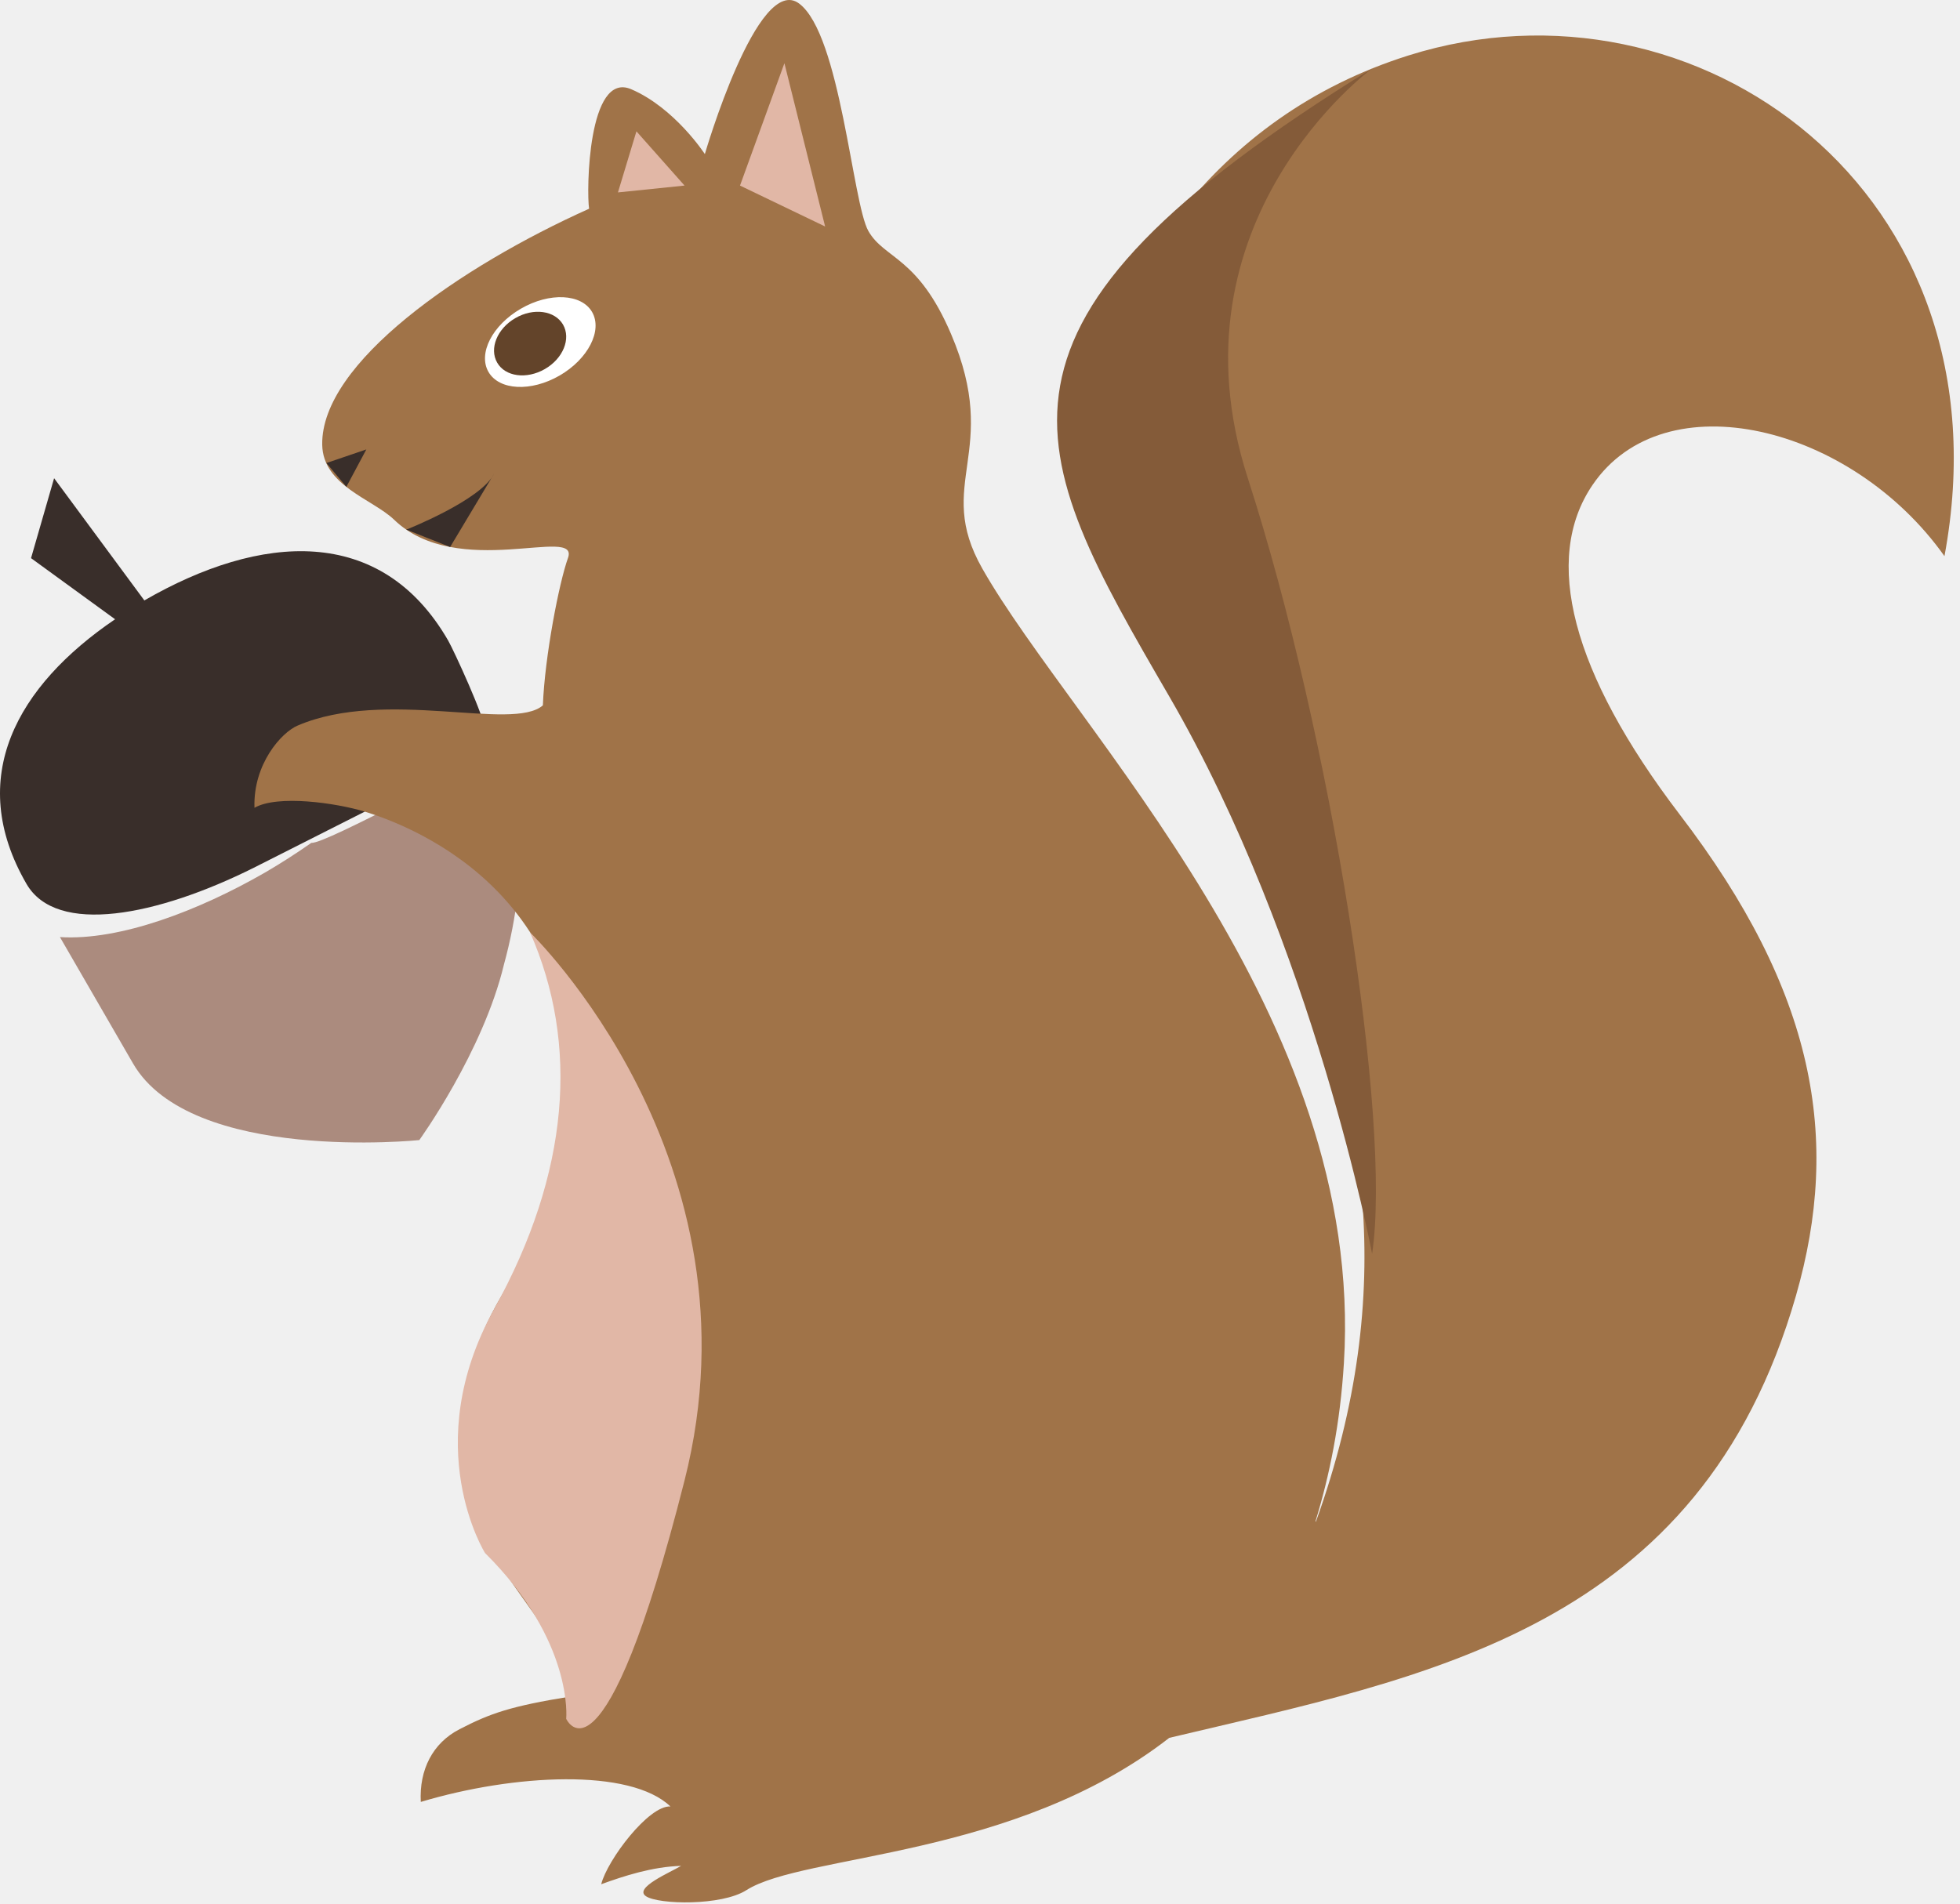
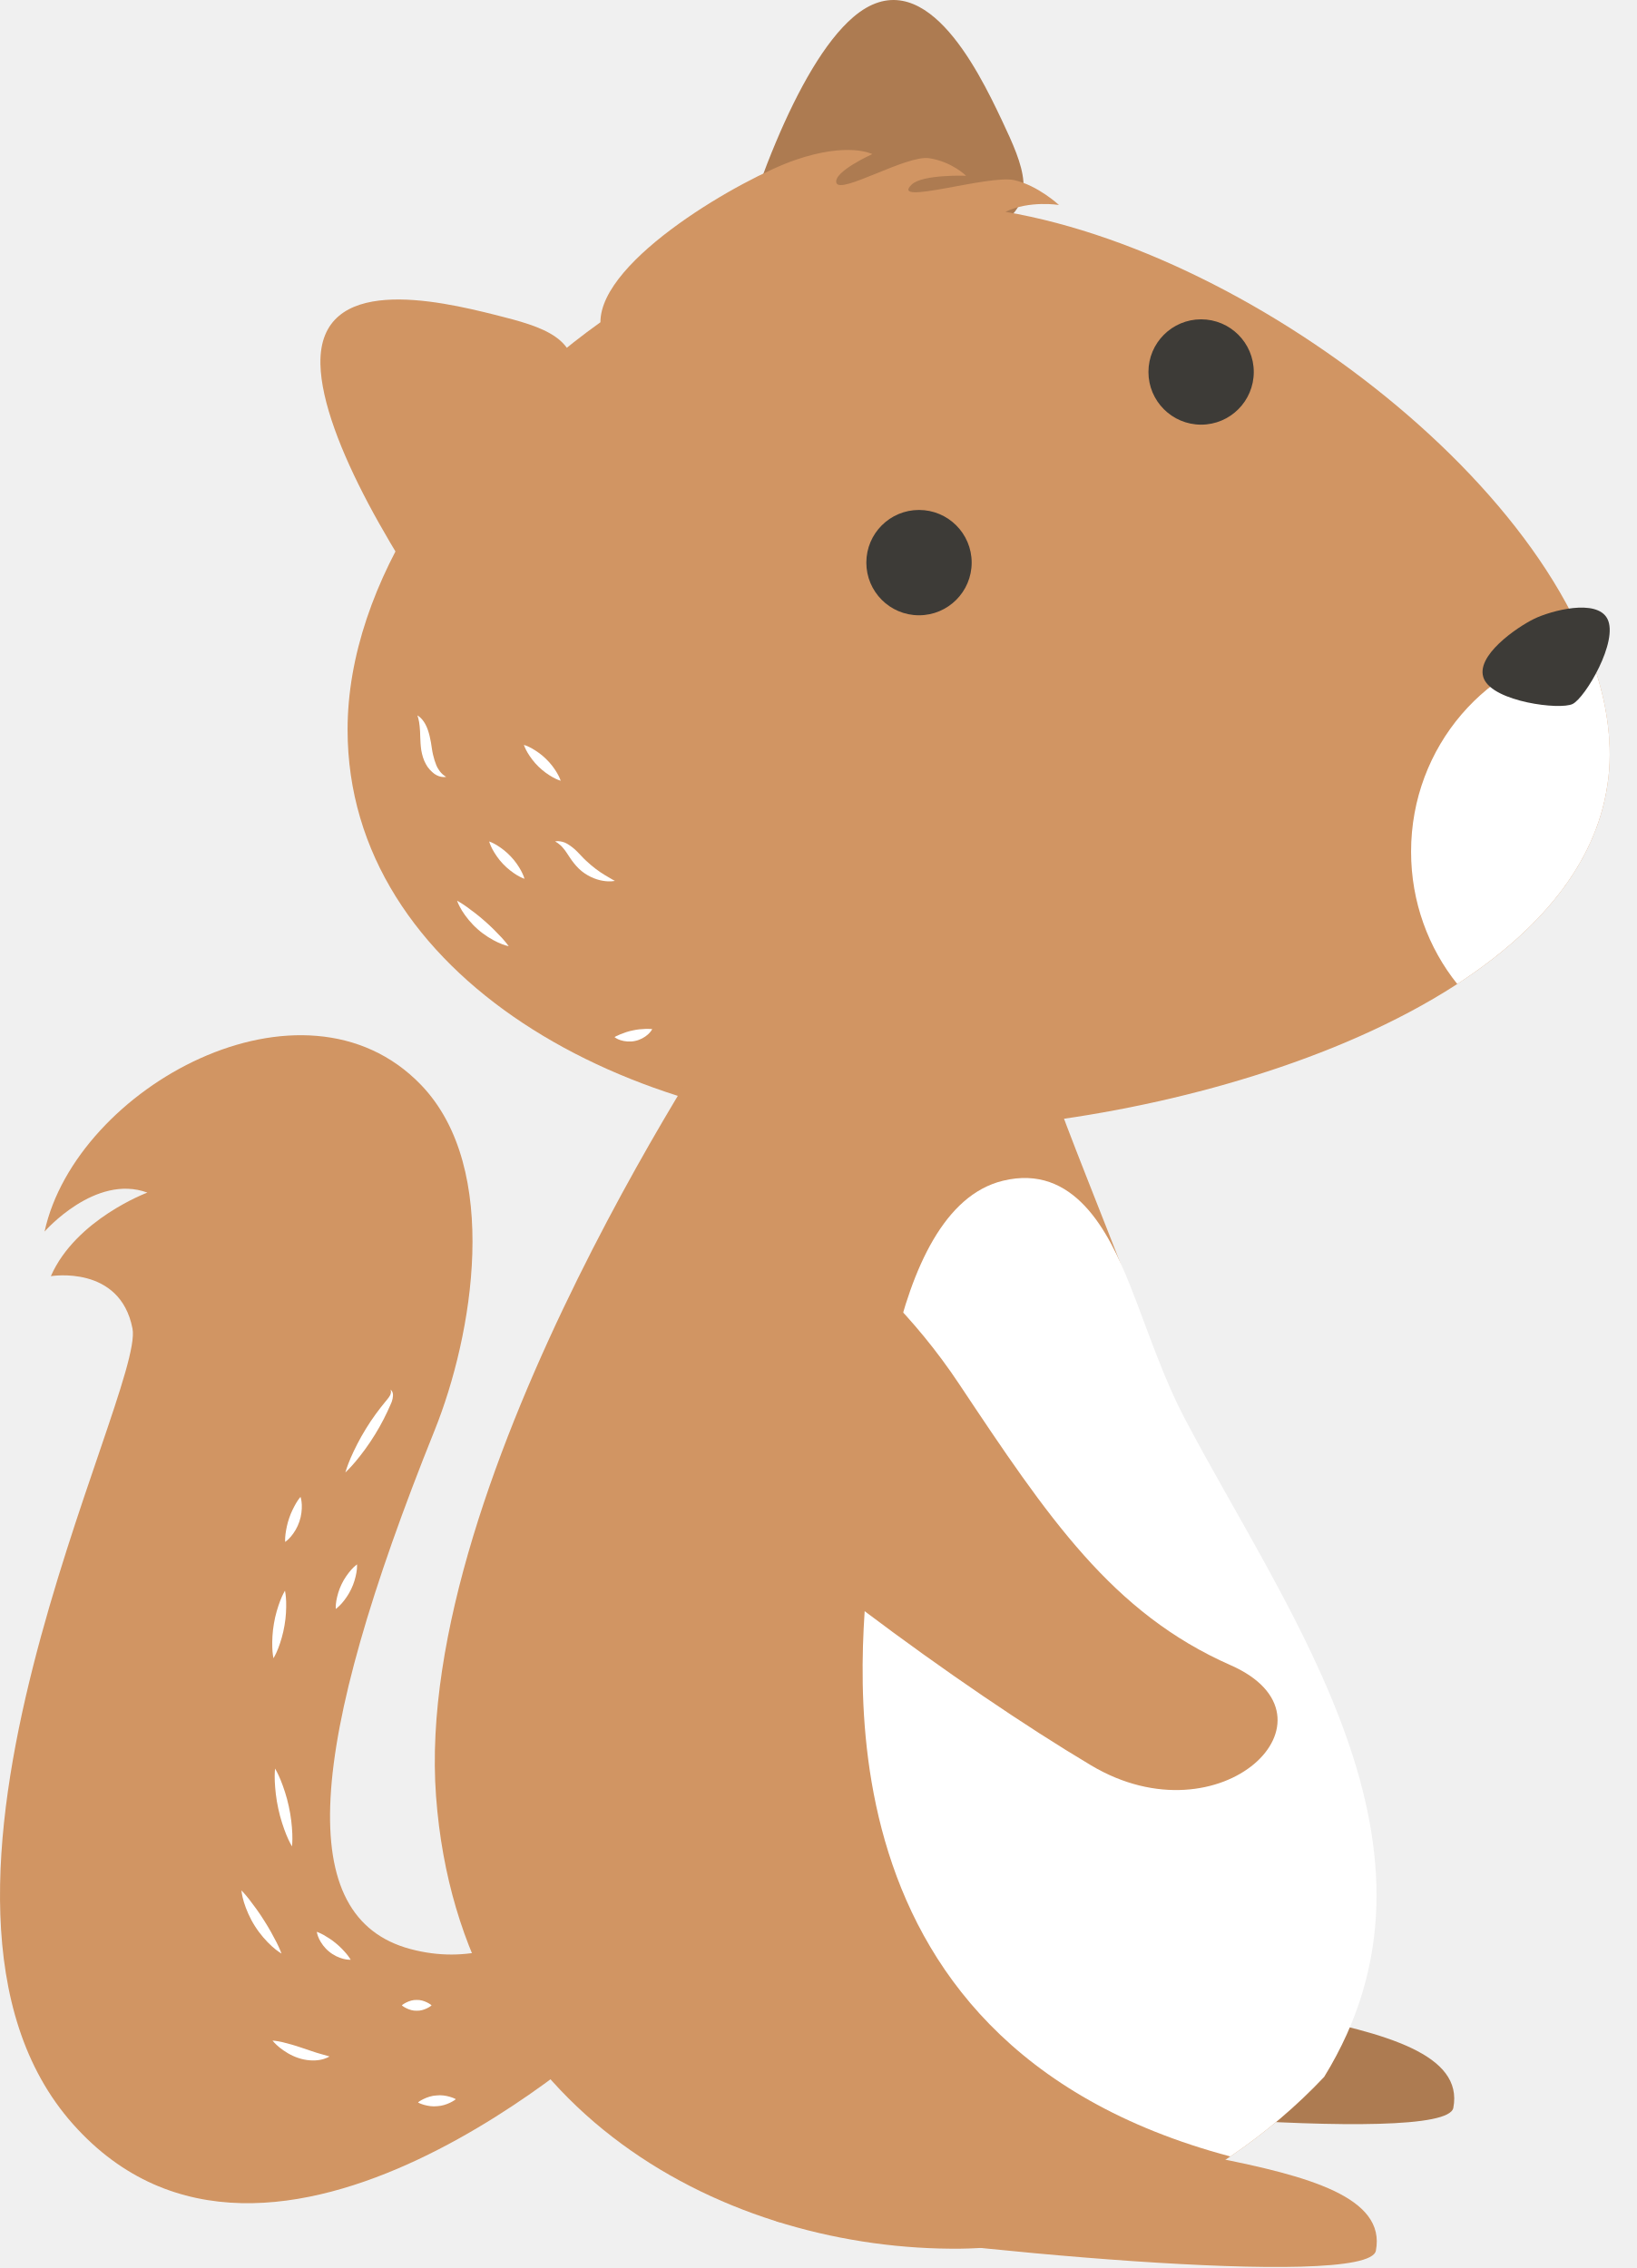
- <svg xmlns="http://www.w3.org/2000/svg" width="100%" height="100%" viewBox="0 0 280 272" version="1.1" xml:space="preserve" style="fill-rule:evenodd;clip-rule:evenodd;stroke-linejoin:round;stroke-miterlimit:1.414;">
-   <path d="M71.999,137.787c-2.996,12.528 -12.1,25.112 -12.1,25.112c0,0 -32.643,3.366 -40.906,-10.968l-10.431,-18.038c8.587,0.541 19.888,-3.809 29.272,-9.209c2.237,-1.303 4.462,-2.728 6.637,-4.25c2.175,0.15 23.319,-11.75 24.819,-11.291c5.647,1.706 6.438,15.031 2.709,28.644Z" style="fill:#ab8b7e;fill-rule:nonzero;" />
-   <path d="M52.109,115.968c-0.313,-8.815 -0.759,-1.659 3.394,-3.428c4.371,-1.875 3,-3.959 9.512,-3.959c1.2,0 3.081,-4.275 4.275,-4.235c0.075,-1.572 -4.475,-11.45 -5.266,-12.822c-9.59,-16.622 -26.796,-15.325 -43.403,-5.734l-12.893,-17.462l-3.294,11.421l12.006,8.732c-13.987,9.506 -21.437,22.64 -12.659,37.806c4.293,7.444 18.712,4.575 32.484,-2.306l15.844,-8.013Z" style="fill:#392e2a;fill-rule:nonzero;" />
-   <path d="M277.781,79.462c-13.294,-18.741 -40.028,-25.259 -50.282,-10.159c-7.171,10.553 -3.018,26.781 12.447,47.059c19.413,25.372 23.06,46.322 16.629,68.737c-13.747,47.844 -52.75,54.454 -89.538,63.21c-22.203,17.29 -52.191,16.525 -60.416,21.765c-3.537,2.257 -12.506,2.066 -14.328,0.872c-1.834,-1.197 3.5,-3.431 5.006,-4.347c-4.125,0.129 -8.118,1.429 -11.412,2.625c0.869,-3.465 6.8,-11.312 9.891,-11.109c-5.744,-5.503 -22.354,-4.647 -35.666,-0.653c-0.238,-4.575 1.684,-8.409 5.538,-10.388c4.324,-2.243 7.262,-3.287 15.843,-4.671c0.082,-8.994 -12.659,-17.572 -14.518,-29.663c-4.154,-26.753 11.781,-30.741 14.312,-47.95c5.312,-36.194 -22.2,-46.687 -29.178,-48.822c-4.106,-1.25 -12.472,-2.444 -15.756,-0.547c-0.216,-6.228 3.853,-10.781 6.178,-11.756c12.584,-5.378 30.672,0.894 35.022,-2.881c0.272,-6.981 2.309,-17.506 3.59,-21.066c1.678,-4.712 -15.784,3.306 -24.853,-5.472c-3.1,-2.959 -10.159,-4.837 -10.259,-10.7c-0.197,-11.665 19.668,-25.437 38.125,-33.722c-0.385,-2.456 -0.191,-19.756 6.025,-17.072c6.237,2.682 10.512,9.263 10.512,9.263c0,0 7.553,-25.934 13.472,-21.506c5.9,4.415 7.61,28.49 9.891,32.506c2.309,4.025 7.072,3.612 11.809,14.709c7.231,16.938 -2.497,21.278 4.475,33.532c13.047,22.965 54.741,63.884 51.644,113.531c-0.531,8.609 -2.038,16.003 -4.063,22.6l0.066,0.031c24.041,-66.659 -20.906,-107.94 -36.309,-151.319c6.6,-26.075 21.671,-49.403 49.572,-58.187c41.034,-12.894 86.231,19.403 76.531,71.55Z" style="fill:#a07348;fill-rule:nonzero;" />
-   <path d="M84.59,44.59c-1.516,-2.637 -6.084,-2.856 -10.172,-0.488c-4.087,2.363 -6.156,6.407 -4.634,9.041c1.522,2.635 6.059,2.881 10.159,0.516c4.075,-2.363 6.157,-6.422 4.647,-9.069Z" style="fill:#fff;fill-rule:nonzero;" />
-   <path d="M73.615,45.456c-2.59,1.496 -3.75,4.347 -2.59,6.359c1.15,2.009 4.193,2.416 6.8,0.922c2.609,-1.494 3.775,-4.331 2.609,-6.356c-1.169,-2.01 -4.21,-2.444 -6.819,-0.925Z" style="fill:#63442a;fill-rule:nonzero;" />
-   <path d="M105.715,26.515l6.344,-17.484l5.815,23.331l-12.159,-5.847Z" style="fill:#e1b7a6;fill-rule:nonzero;" />
-   <path d="M88.278,27.493l2.64,-8.728l6.875,7.75l-9.515,0.978Z" style="fill:#e1b7a6;fill-rule:nonzero;" />
-   <path d="M46.628,66.159l5.706,-1.944l-2.853,5.344l-2.853,-3.4Z" style="fill:#392e2a;fill-rule:nonzero;" />
-   <path d="M58.043,75.674c0,0 10.685,-4.212 12.535,-7.987l-6.272,10.472l-6.263,-2.485Z" style="fill:#392e2a;fill-rule:nonzero;" />
-   <path d="M196.015,9.778c0,0 -29.653,21.728 -17.753,58.55c11.888,36.812 20.606,91.915 17.753,110.815c0,0 -8.325,-44.05 -28.984,-79.644c-20.663,-35.587 -30.547,-52.937 28.984,-89.721Z" style="fill:#845b39;fill-rule:nonzero;" />
-   <path d="M75.728,133.234c0,0 33.687,32.447 22.065,78.294c-11.634,45.843 -16.909,34.056 -16.909,34.056c0,0 1.125,-11.063 -11.594,-23.685c0,0 -9.547,-15.265 1.288,-34.825c10.828,-19.559 12.165,-37.909 5.15,-53.84Z" style="fill:#e1b7a6;fill-rule:nonzero;" />
+ <svg xmlns="http://www.w3.org/2000/svg" width="100%" height="100%" viewBox="0 0 57 79" version="1.1" xml:space="preserve" style="fill-rule:evenodd;clip-rule:evenodd;stroke-linejoin:round;stroke-miterlimit:1.414;">
+   <path d="M29.716,0.594c-0.992,0.848 -1.922,2.515 -2.699,4.365c-0.798,1.894 -1.526,4.282 -1.526,4.282c0,0 7.925,-0.59 9.249,-1.367c1.433,-0.843 0.914,-2.066 0.149,-3.684c-0.855,-1.809 -2.754,-5.664 -5.173,-3.596" style="fill:#ad7b51;fill-rule:nonzero;" />
+   <path d="M35.012,7.378c0.843,-0.406 1.865,-0.238 1.865,-0.238c0,0 -0.733,-0.682 -1.556,-0.865c-0.9,-0.2 -4.365,0.915 -3.571,0.152c0.376,-0.361 1.892,-0.305 1.892,-0.305c0,0 -0.489,-0.488 -1.282,-0.611c-0.793,-0.122 -3.113,1.282 -3.235,0.855c-0.11,-0.384 1.251,-0.998 1.251,-0.998c0,0 -0.824,-0.436 -2.685,0.205c-1.793,0.617 -6.782,3.444 -6.782,5.65l0.003,0c-5.058,3.612 -8.808,9.085 -8.808,14.193c0,8.621 9.808,13.977 19.431,13.977c4.491,0 10.143,-0.981 14.887,-2.904c4.976,-2.019 8.951,-5.079 9.551,-9.131c0.058,-0.349 0.084,-0.709 0.084,-1.078c0,-7.866 -11.688,-17.307 -21.045,-18.902" style="fill:#d19563;fill-rule:nonzero;" />
+   <path d="M36.186,67.471c3.51,3.01 15.145,2.217 14.424,5.952c-0.265,1.376 -15.324,-0.071 -20.818,-1.005c-1.084,-0.183 -8.231,-17.49 6.394,-4.947" style="fill:#ad7b51;fill-rule:nonzero;" />
+   <path d="M46.111,72.343c2.939,-4.76 0.095,-8.761 -1.884,-13.28c-1.951,-2.551 -2.506,-6.603 -3.039,-8.733c-0.997,-3.987 -4.329,-11.339 -4.907,-13.644c-0.092,-0.364 -0.301,-0.678 -0.611,-0.945c-1.637,-1.413 -6.038,-1.485 -9.983,-0.86c0,0 -11.337,16.503 -10.502,27.691c0.832,11.185 10.303,15.84 18.277,15.755c3.233,-0.034 6.588,-1.313 9.384,-3.212c1.213,-0.823 2.317,-1.765 3.265,-2.772" style="fill:#d19563;fill-rule:nonzero;" />
+   <path d="M46.111,72.343c4.892,-7.925 -1.203,-16 -4.846,-22.917c-0.782,-1.484 -1.289,-3.082 -1.907,-4.64c-0.763,-1.927 -1.967,-4.256 -4.431,-3.658c-4.084,0.99 -4.497,10.229 -4.655,13.003c-0.154,2.684 -2.584,16.956 12.574,20.984c1.213,-0.823 2.317,-1.765 3.265,-2.772" style="fill:#fff;fill-rule:nonzero;" />
+   <path d="M33.489,72.446c3.51,3.01 15.145,2.216 14.424,5.952c-0.266,1.376 -15.324,-0.071 -20.818,-1.005c-1.084,-0.183 -8.23,-17.49 6.394,-4.947" style="fill:#d19563;fill-rule:nonzero;" />
+   <path d="M11.158,12.683c0.027,1.304 0.727,3.08 1.665,4.854c0.96,1.817 2.345,3.894 2.345,3.894c0,0 4.567,-6.504 4.804,-8.02c0.258,-1.643 -1.017,-2.017 -2.754,-2.45c-1.941,-0.485 -6.127,-1.46 -6.06,1.722" style="fill:#d19563;fill-rule:nonzero;" />
+   <path d="M26.158,41.54c0,0 4.122,1.982 7.235,6.657c3.113,4.676 5.335,7.986 9.462,9.806c4.126,1.819 -0.324,6.193 -4.859,3.489c-4.535,-2.703 -11.448,-7.769 -15.437,-11.768c-3.989,-3.999 3.599,-8.184 3.599,-8.184" style="fill:#d19563;fill-rule:nonzero;" />
+   <path d="M33.837,19.597c0,1.013 -0.821,1.835 -1.834,1.835c-1.013,0 -1.834,-0.822 -1.834,-1.835c0,-1.013 0.821,-1.834 1.834,-1.834c1.013,0 1.834,0.821 1.834,1.834" style="fill:#3d3b37;fill-rule:nonzero;" />
+   <path d="M43.661,12.957c0,1.013 -0.821,1.835 -1.834,1.835c-1.013,0 -1.834,-0.822 -1.834,-1.835c0,-1.013 0.821,-1.834 1.834,-1.834c1.013,0 1.834,0.821 1.834,1.834" style="fill:#3d3b37;fill-rule:nonzero;" />
+   <path d="M49.139,29.667c0,1.749 0.604,3.354 1.608,4.608c2.818,-1.83 4.815,-4.14 5.226,-6.917c0.058,-0.349 0.084,-0.709 0.084,-1.078c0,-1.241 -0.292,-2.521 -0.819,-3.804c-3.446,0.5 -6.099,3.525 -6.099,7.191" style="fill:#fff;fill-rule:nonzero;" />
+   <path d="M51.677,23.647c-0.341,-0.788 1.159,-1.805 1.748,-2.092c0.589,-0.286 2.177,-0.712 2.548,-0.004c0.405,0.771 -0.769,2.756 -1.21,2.971c-0.442,0.215 -2.741,-0.076 -3.086,-0.875" style="fill:#3d3b37;fill-rule:nonzero;" />
+   <path d="M21.4,70.62l-0.464,-5.527c0,0 -2.59,3.886 -6.649,2.795c-4.059,-1.09 -3.627,-6.94 0.853,-18.079c1.311,-3.259 2.336,-9.098 -0.48,-12.021c-4.101,-4.259 -12.01,0.082 -13.108,5.11c0,0 1.767,-2.024 3.58,-1.357c0,0 -2.489,0.925 -3.361,2.911c0,0 2.412,-0.406 2.843,1.826c0.432,2.233 -8.981,19.94 -2.072,27.711c6.909,7.771 18.858,-3.369 18.858,-3.369" style="fill:#d19563;fill-rule:nonzero;" />
+   <path d="M14.536,24.919c0,0 0.157,0.081 0.279,0.312c0.123,0.225 0.187,0.557 0.226,0.849c0.02,0.144 0.053,0.273 0.091,0.401c0.04,0.123 0.081,0.238 0.142,0.322c0.108,0.179 0.264,0.257 0.264,0.257c0.008,-0.006 -0.183,0.055 -0.413,-0.106c-0.104,-0.081 -0.221,-0.195 -0.295,-0.34c-0.081,-0.141 -0.13,-0.315 -0.159,-0.478c-0.048,-0.325 -0.029,-0.62 -0.057,-0.84c-0.019,-0.219 -0.078,-0.377 -0.078,-0.377" style="fill:#fff;fill-rule:nonzero;" />
+   <path d="M17.034,29.31c0,0 0.121,0.04 0.269,0.131c0.147,0.091 0.33,0.226 0.483,0.391c0.155,0.161 0.281,0.35 0.363,0.503c0.083,0.153 0.116,0.276 0.116,0.276c0,0 -0.121,-0.04 -0.269,-0.131c-0.148,-0.091 -0.33,-0.227 -0.483,-0.391c-0.155,-0.161 -0.279,-0.351 -0.363,-0.504c-0.082,-0.153 -0.116,-0.275 -0.116,-0.275" style="fill:#fff;fill-rule:nonzero;" />
+   <path d="M15.917,31.374c0,0 0.143,0.076 0.327,0.207c0.185,0.133 0.423,0.311 0.642,0.507c0.222,0.193 0.428,0.405 0.583,0.571c0.154,0.168 0.247,0.3 0.247,0.3c0,0 -0.159,-0.031 -0.371,-0.129c-0.211,-0.097 -0.478,-0.256 -0.708,-0.461c-0.231,-0.202 -0.423,-0.447 -0.546,-0.644c-0.123,-0.198 -0.174,-0.351 -0.174,-0.351" style="fill:#fff;fill-rule:nonzero;" />
+   <path d="M19.331,29.311c0,0 0.04,-0.014 0.117,-0.011c0.075,0.007 0.193,0.023 0.308,0.093c0.112,0.069 0.238,0.161 0.344,0.271c0.111,0.109 0.206,0.224 0.314,0.321c0.21,0.198 0.449,0.377 0.649,0.496c0.197,0.121 0.349,0.202 0.349,0.202c0,0 -0.169,0.04 -0.422,-0.004c-0.252,-0.041 -0.582,-0.178 -0.835,-0.424c-0.124,-0.122 -0.228,-0.259 -0.308,-0.38c-0.084,-0.12 -0.149,-0.236 -0.223,-0.318c-0.134,-0.173 -0.293,-0.246 -0.293,-0.246" style="fill:#fff;fill-rule:nonzero;" />
+   <path d="M18.244,25.946c0,0 0.122,0.035 0.274,0.12c0.151,0.085 0.339,0.213 0.498,0.371c0.162,0.154 0.295,0.339 0.383,0.488c0.089,0.149 0.127,0.271 0.127,0.271c0,0 -0.122,-0.035 -0.274,-0.12c-0.151,-0.085 -0.339,-0.213 -0.498,-0.371c-0.162,-0.155 -0.294,-0.34 -0.383,-0.489c-0.089,-0.15 -0.127,-0.27 -0.127,-0.27" style="fill:#fff;fill-rule:nonzero;" />
+   <path d="M21.4,36.125c0.007,-0.013 0.336,-0.176 0.636,-0.233c0.297,-0.07 0.666,-0.055 0.678,-0.045c0,0 -0.047,0.094 -0.153,0.187c-0.104,0.094 -0.267,0.189 -0.447,0.225c-0.179,0.04 -0.366,0.017 -0.5,-0.025c-0.136,-0.042 -0.214,-0.109 -0.214,-0.109" style="fill:#fff;fill-rule:nonzero;" />
+   <path d="M13.6,48.403c-0.006,0.001 0.058,0.027 0.08,0.135c0.018,0.102 -0.013,0.261 -0.086,0.402c-0.126,0.291 -0.311,0.668 -0.532,1.023c-0.217,0.357 -0.469,0.693 -0.672,0.936c-0.202,0.243 -0.363,0.39 -0.363,0.39c0,0 0.058,-0.21 0.183,-0.501c0.126,-0.29 0.312,-0.666 0.533,-1.022c0.217,-0.357 0.47,-0.692 0.672,-0.936c0.098,-0.119 0.177,-0.209 0.192,-0.292c0.022,-0.081 -0.007,-0.135 -0.007,-0.135" style="fill:#fff;fill-rule:nonzero;" />
+   <path d="M9.924,55.406c0,0 0.034,0.158 0.041,0.386c0.006,0.228 -0.004,0.529 -0.057,0.823c-0.048,0.295 -0.136,0.583 -0.218,0.796c-0.082,0.214 -0.167,0.35 -0.167,0.35c0,0 -0.035,-0.156 -0.041,-0.385c-0.007,-0.228 0.005,-0.53 0.057,-0.824c0.048,-0.294 0.138,-0.582 0.219,-0.795c0.082,-0.213 0.166,-0.351 0.166,-0.351" style="fill:#fff;fill-rule:nonzero;" />
+   <path d="M12.433,54.491c0,0 0.008,0.123 -0.021,0.288c-0.029,0.165 -0.086,0.376 -0.18,0.569c-0.091,0.195 -0.219,0.373 -0.329,0.499c-0.11,0.126 -0.211,0.197 -0.211,0.197c0,0 -0.008,-0.123 0.021,-0.288c0.029,-0.165 0.086,-0.376 0.18,-0.569c0.091,-0.195 0.22,-0.372 0.33,-0.499c0.11,-0.126 0.21,-0.197 0.21,-0.197" style="fill:#fff;fill-rule:nonzero;" />
+   <path d="M10.465,52.139c0,0 0.039,0.113 0.045,0.278c0.006,0.165 -0.014,0.382 -0.085,0.584c-0.067,0.204 -0.183,0.389 -0.289,0.515c-0.105,0.127 -0.206,0.193 -0.206,0.193c0,0 -0.008,-0.12 0.013,-0.278c0.022,-0.159 0.06,-0.361 0.127,-0.551c0.063,-0.191 0.157,-0.374 0.236,-0.513c0.08,-0.138 0.159,-0.228 0.159,-0.228" style="fill:#fff;fill-rule:nonzero;" />
+   <path d="M9.579,61.603c0,0 0.095,0.157 0.195,0.402c0.098,0.245 0.212,0.575 0.283,0.915c0.076,0.338 0.111,0.686 0.122,0.95c0.011,0.264 -0.01,0.446 -0.01,0.446c0,0 -0.096,-0.157 -0.196,-0.401c-0.099,-0.246 -0.211,-0.576 -0.282,-0.915c-0.076,-0.339 -0.11,-0.687 -0.122,-0.951c-0.012,-0.264 0.01,-0.446 0.01,-0.446" style="fill:#fff;fill-rule:nonzero;" />
+   <path d="M11.032,67.289c0,0 0.108,0.039 0.236,0.109c0.128,0.074 0.287,0.171 0.427,0.29c0.142,0.114 0.27,0.251 0.366,0.363c0.094,0.112 0.151,0.211 0.151,0.211c0,0 -0.113,0.008 -0.263,-0.032c-0.149,-0.039 -0.338,-0.123 -0.492,-0.254c-0.158,-0.126 -0.275,-0.296 -0.343,-0.435c-0.068,-0.14 -0.082,-0.252 -0.082,-0.252" style="fill:#fff;fill-rule:nonzero;" />
+   <path d="M13.996,69.851c0,-0.014 0.258,-0.2 0.515,-0.188c0.258,-0.013 0.516,0.174 0.516,0.188c0,0.015 -0.258,0.201 -0.516,0.187c-0.257,0.013 -0.515,-0.173 -0.515,-0.187" style="fill:#fff;fill-rule:nonzero;" />
+   <path d="M8.407,65.847c0,0 0.123,0.124 0.274,0.317c0.151,0.196 0.344,0.455 0.513,0.727c0.174,0.269 0.327,0.553 0.44,0.773c0.111,0.22 0.169,0.384 0.169,0.384c0,0 -0.151,-0.086 -0.337,-0.256c-0.187,-0.169 -0.411,-0.418 -0.588,-0.7c-0.18,-0.281 -0.309,-0.591 -0.383,-0.831c-0.074,-0.242 -0.088,-0.414 -0.088,-0.414" style="fill:#fff;fill-rule:nonzero;" />
+   <path d="M14.559,73.233c-0.002,-0.015 0.31,-0.228 0.64,-0.243c0.326,-0.042 0.669,0.116 0.671,0.13c0.001,0.015 -0.311,0.229 -0.64,0.243c-0.326,0.041 -0.67,-0.116 -0.671,-0.13" style="fill:#fff;fill-rule:nonzero;" />
+   <path d="M9.49,71.079c0,0 0.144,0.007 0.338,0.052c0.194,0.046 0.442,0.116 0.676,0.197c0.235,0.076 0.463,0.161 0.648,0.211c0.183,0.053 0.322,0.092 0.322,0.092c0,0 -0.121,0.082 -0.33,0.119c-0.209,0.04 -0.498,0.024 -0.759,-0.067c-0.263,-0.086 -0.491,-0.237 -0.649,-0.363c-0.158,-0.128 -0.246,-0.241 -0.246,-0.241" style="fill:#fff;fill-rule:nonzero;" />
</svg>
